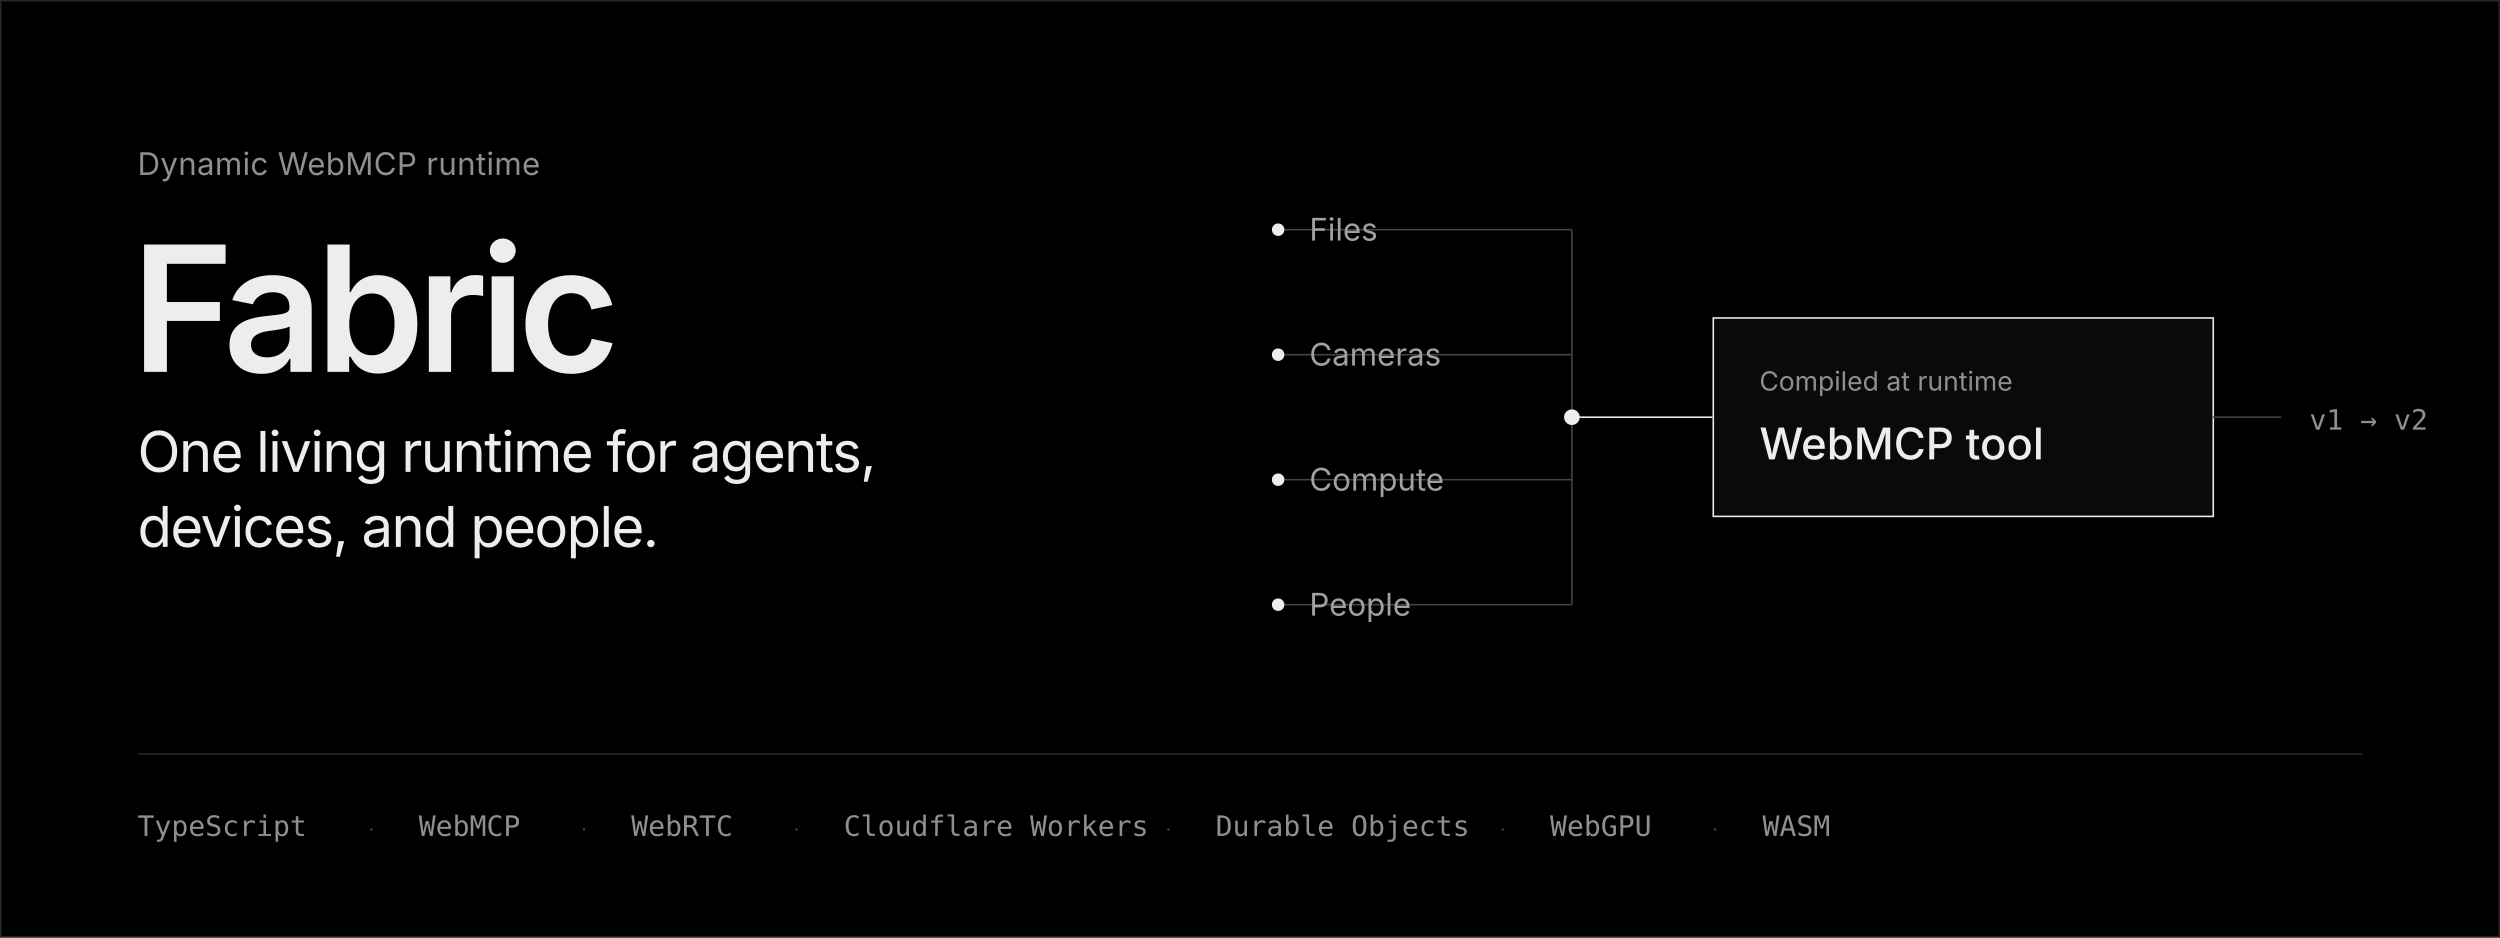
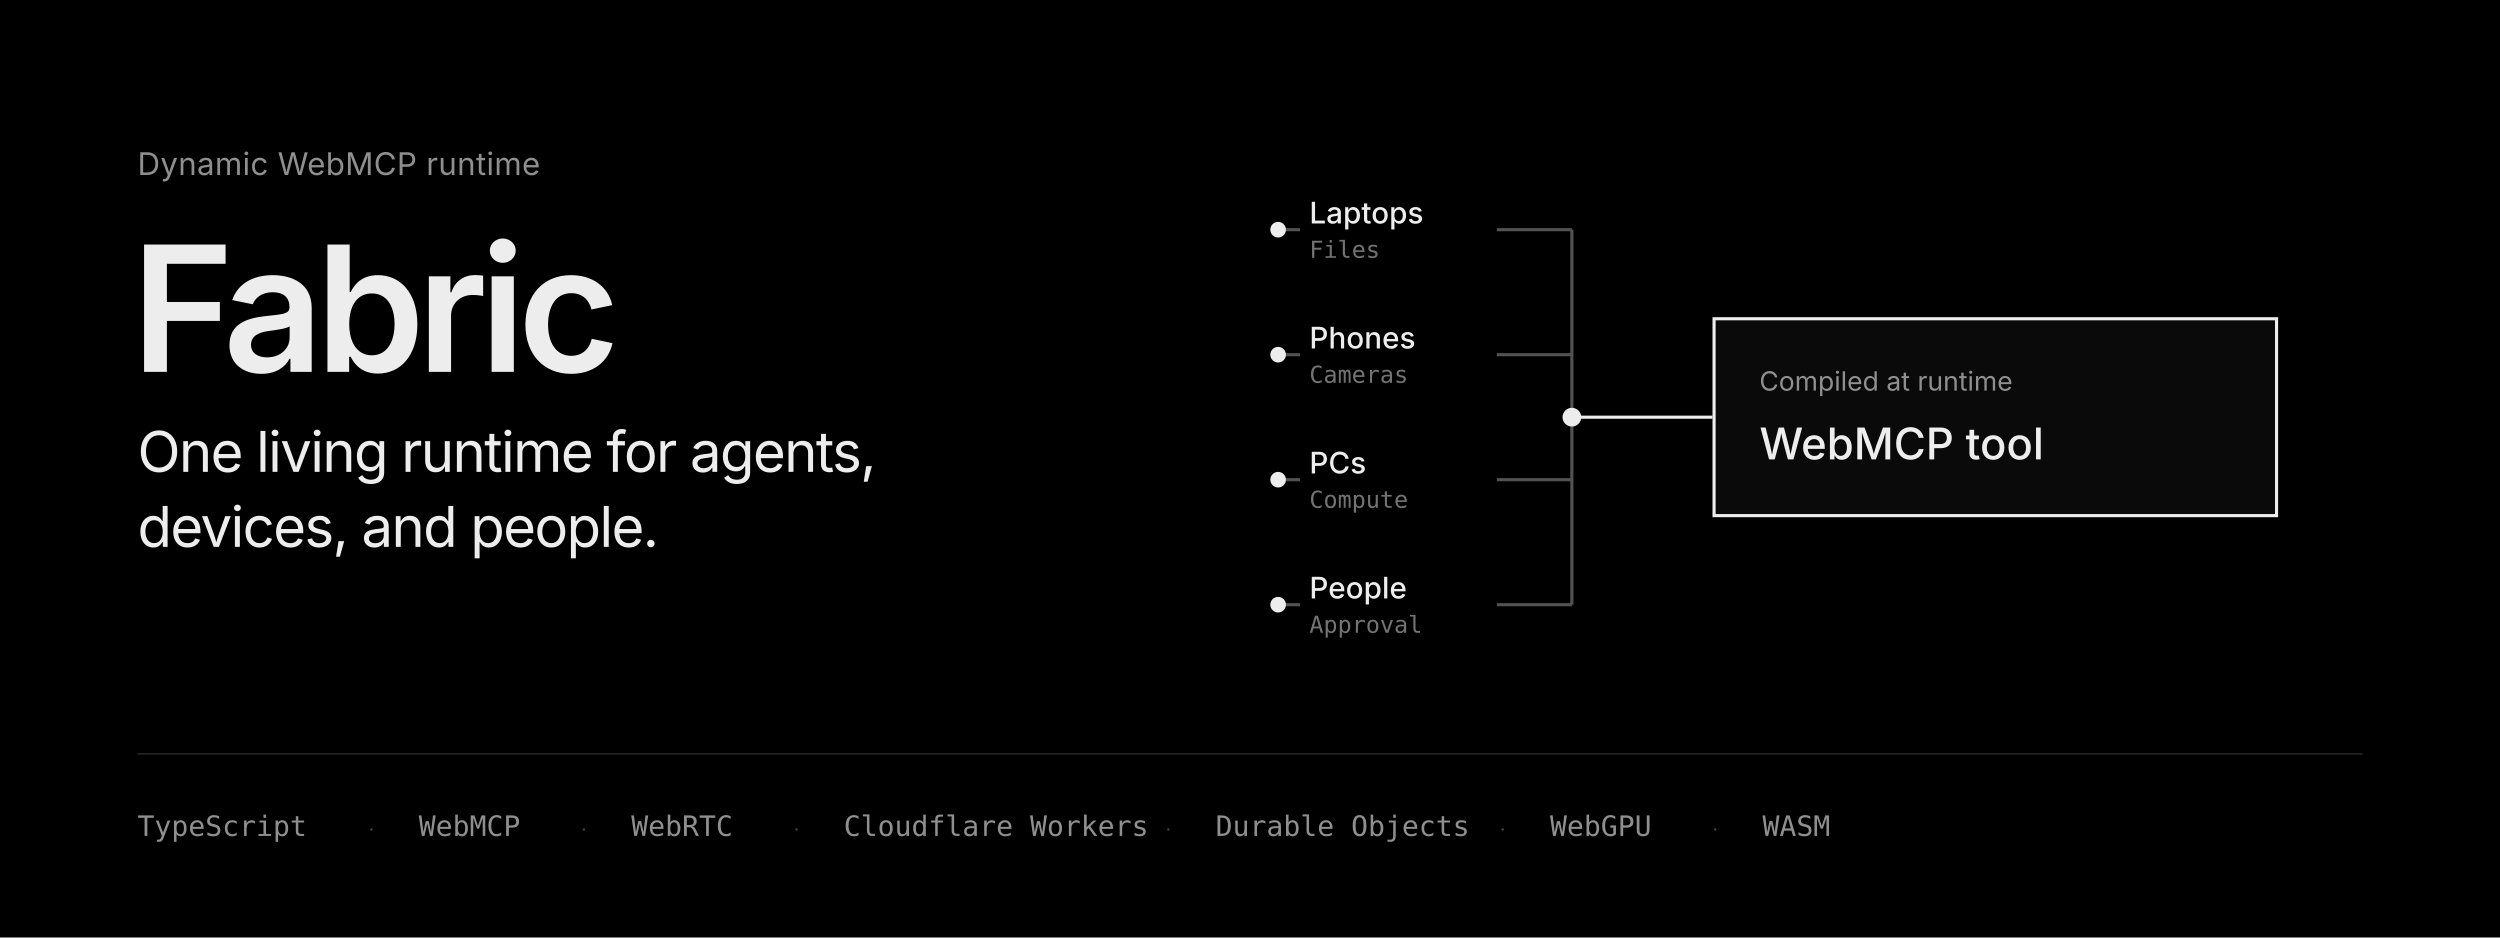
<svg xmlns="http://www.w3.org/2000/svg" width="1600" height="600" viewBox="0 0 1600 600" role="img" aria-labelledby="title desc">
  <rect width="1600" height="600" fill="#000" />
-   <rect x="0.5" y="0.5" width="1599" height="599" fill="none" stroke="#262626" />
  <g font-family="Geist, Inter, ui-sans-serif, system-ui, -apple-system, BlinkMacSystemFont, Segoe UI, sans-serif">
    <text x="88" y="112" fill="#8f8f8f" font-size="20" letter-spacing="0.2">Dynamic WebMCP runtime</text>
    <text x="84" y="238" fill="#ededed" font-size="112" font-weight="600" letter-spacing="-5">Fabric</text>
    <text x="88" y="302" fill="#ededed" font-size="36" font-weight="400" letter-spacing="-1">One living runtime for agents,</text>
    <text x="88" y="350" fill="#ededed" font-size="36" font-weight="400" letter-spacing="-1">devices, and people.</text>
    <g transform="translate(818 92)">
-       <line x1="0" y1="55" x2="188" y2="55" stroke="#444" />
-       <line x1="0" y1="135" x2="188" y2="135" stroke="#444" />
-       <line x1="0" y1="215" x2="188" y2="215" stroke="#444" />
-       <line x1="0" y1="295" x2="188" y2="295" stroke="#444" />
-       <line x1="188" y1="55" x2="188" y2="295" stroke="#444" />
-       <line x1="188" y1="175" x2="278" y2="175" stroke="#ededed" />
-       <circle cx="0" cy="55" r="4" fill="#ededed" />
-       <circle cx="0" cy="135" r="4" fill="#ededed" />
-       <circle cx="0" cy="215" r="4" fill="#ededed" />
-       <circle cx="0" cy="295" r="4" fill="#ededed" />
-       <circle cx="188" cy="175" r="5" fill="#ededed" />
-       <text x="20" y="62" fill="#a1a1a1" font-size="20">Files</text>
-       <text x="20" y="142" fill="#a1a1a1" font-size="20">Cameras</text>
-       <text x="20" y="222" fill="#a1a1a1" font-size="20">Compute</text>
-       <text x="20" y="302" fill="#a1a1a1" font-size="20">People</text>
-       <rect x="278.5" y="111.5" width="320" height="127" rx="0" fill="#0a0a0a" stroke="#ededed" />
+       <line x1="0" y1="55" x2="188" y2="55" stroke="#525252" stroke-width="2" />
+       <line x1="0" y1="135" x2="188" y2="135" stroke="#525252" stroke-width="2" />
+       <line x1="0" y1="215" x2="188" y2="215" stroke="#525252" stroke-width="2" />
+       <line x1="0" y1="295" x2="188" y2="295" stroke="#525252" stroke-width="2" />
+       <line x1="188" y1="55" x2="188" y2="295" stroke="#525252" stroke-width="2" />
+       <line x1="188" y1="175" x2="278" y2="175" stroke="#ededed" stroke-width="2" />
+       <circle cx="0" cy="55" r="5" fill="#ededed" />
+       <circle cx="0" cy="135" r="5" fill="#ededed" />
+       <circle cx="0" cy="215" r="5" fill="#ededed" />
+       <circle cx="0" cy="295" r="5" fill="#ededed" />
+       <circle cx="188" cy="175" r="6" fill="#ededed" />
+       <g>
+         <rect x="14" y="28" width="126" height="53" fill="#000" />
+         <text x="20" y="51" fill="#ededed" font-size="19" font-weight="500">Laptops</text>
+         <text x="20" y="73" fill="#737373" font-size="15" font-family="Geist Mono, ui-monospace, SFMono-Regular, Consolas, monospace">Files</text>
+       </g>
+       <g>
+         <rect x="14" y="108" width="126" height="53" fill="#000" />
+         <text x="20" y="131" fill="#ededed" font-size="19" font-weight="500">Phones</text>
+         <text x="20" y="153" fill="#737373" font-size="15" font-family="Geist Mono, ui-monospace, SFMono-Regular, Consolas, monospace">Cameras</text>
+       </g>
+       <g>
+         <rect x="14" y="188" width="126" height="53" fill="#000" />
+         <text x="20" y="211" fill="#ededed" font-size="19" font-weight="500">PCs</text>
+         <text x="20" y="233" fill="#737373" font-size="15" font-family="Geist Mono, ui-monospace, SFMono-Regular, Consolas, monospace">Compute</text>
+       </g>
+       <g>
+         <rect x="14" y="268" width="126" height="53" fill="#000" />
+         <text x="20" y="291" fill="#ededed" font-size="19" font-weight="500">People</text>
+         <text x="20" y="313" fill="#737373" font-size="15" font-family="Geist Mono, ui-monospace, SFMono-Regular, Consolas, monospace">Approval</text>
+       </g>
+       <rect x="279" y="112" width="360" height="126" rx="0" fill="#0a0a0a" stroke="#ededed" stroke-width="2" />
      <text x="308" y="158" fill="#8f8f8f" font-size="17">Compiled at runtime</text>
      <text x="308" y="202" fill="#ededed" font-size="28" font-weight="500">WebMCP tool</text>
-       <line x1="598" y1="175" x2="642" y2="175" stroke="#444" />
-       <text x="660" y="183" fill="#8f8f8f" font-size="18" font-family="Geist Mono, ui-monospace, SFMono-Regular, Consolas, monospace">v1 → v2</text>
    </g>
    <line x1="88" y1="482.5" x2="1512" y2="482.5" stroke="#262626" />
    <text x="88" y="535" fill="#8f8f8f" font-size="18" font-family="Geist Mono, ui-monospace, SFMono-Regular, Consolas, monospace">TypeScript</text>
    <text x="236" y="535" fill="#444">·</text>
    <text x="268" y="535" fill="#8f8f8f" font-size="18" font-family="Geist Mono, ui-monospace, SFMono-Regular, Consolas, monospace">WebMCP</text>
    <text x="372" y="535" fill="#444">·</text>
    <text x="404" y="535" fill="#8f8f8f" font-size="18" font-family="Geist Mono, ui-monospace, SFMono-Regular, Consolas, monospace">WebRTC</text>
    <text x="508" y="535" fill="#444">·</text>
    <text x="540" y="535" fill="#8f8f8f" font-size="18" font-family="Geist Mono, ui-monospace, SFMono-Regular, Consolas, monospace">Cloudflare Workers</text>
    <text x="746" y="535" fill="#444">·</text>
    <text x="778" y="535" fill="#8f8f8f" font-size="18" font-family="Geist Mono, ui-monospace, SFMono-Regular, Consolas, monospace">Durable Objects</text>
    <text x="960" y="535" fill="#444">·</text>
    <text x="992" y="535" fill="#8f8f8f" font-size="18" font-family="Geist Mono, ui-monospace, SFMono-Regular, Consolas, monospace">WebGPU</text>
    <text x="1096" y="535" fill="#444">·</text>
    <text x="1128" y="535" fill="#8f8f8f" font-size="18" font-family="Geist Mono, ui-monospace, SFMono-Regular, Consolas, monospace">WASM</text>
  </g>
</svg>
